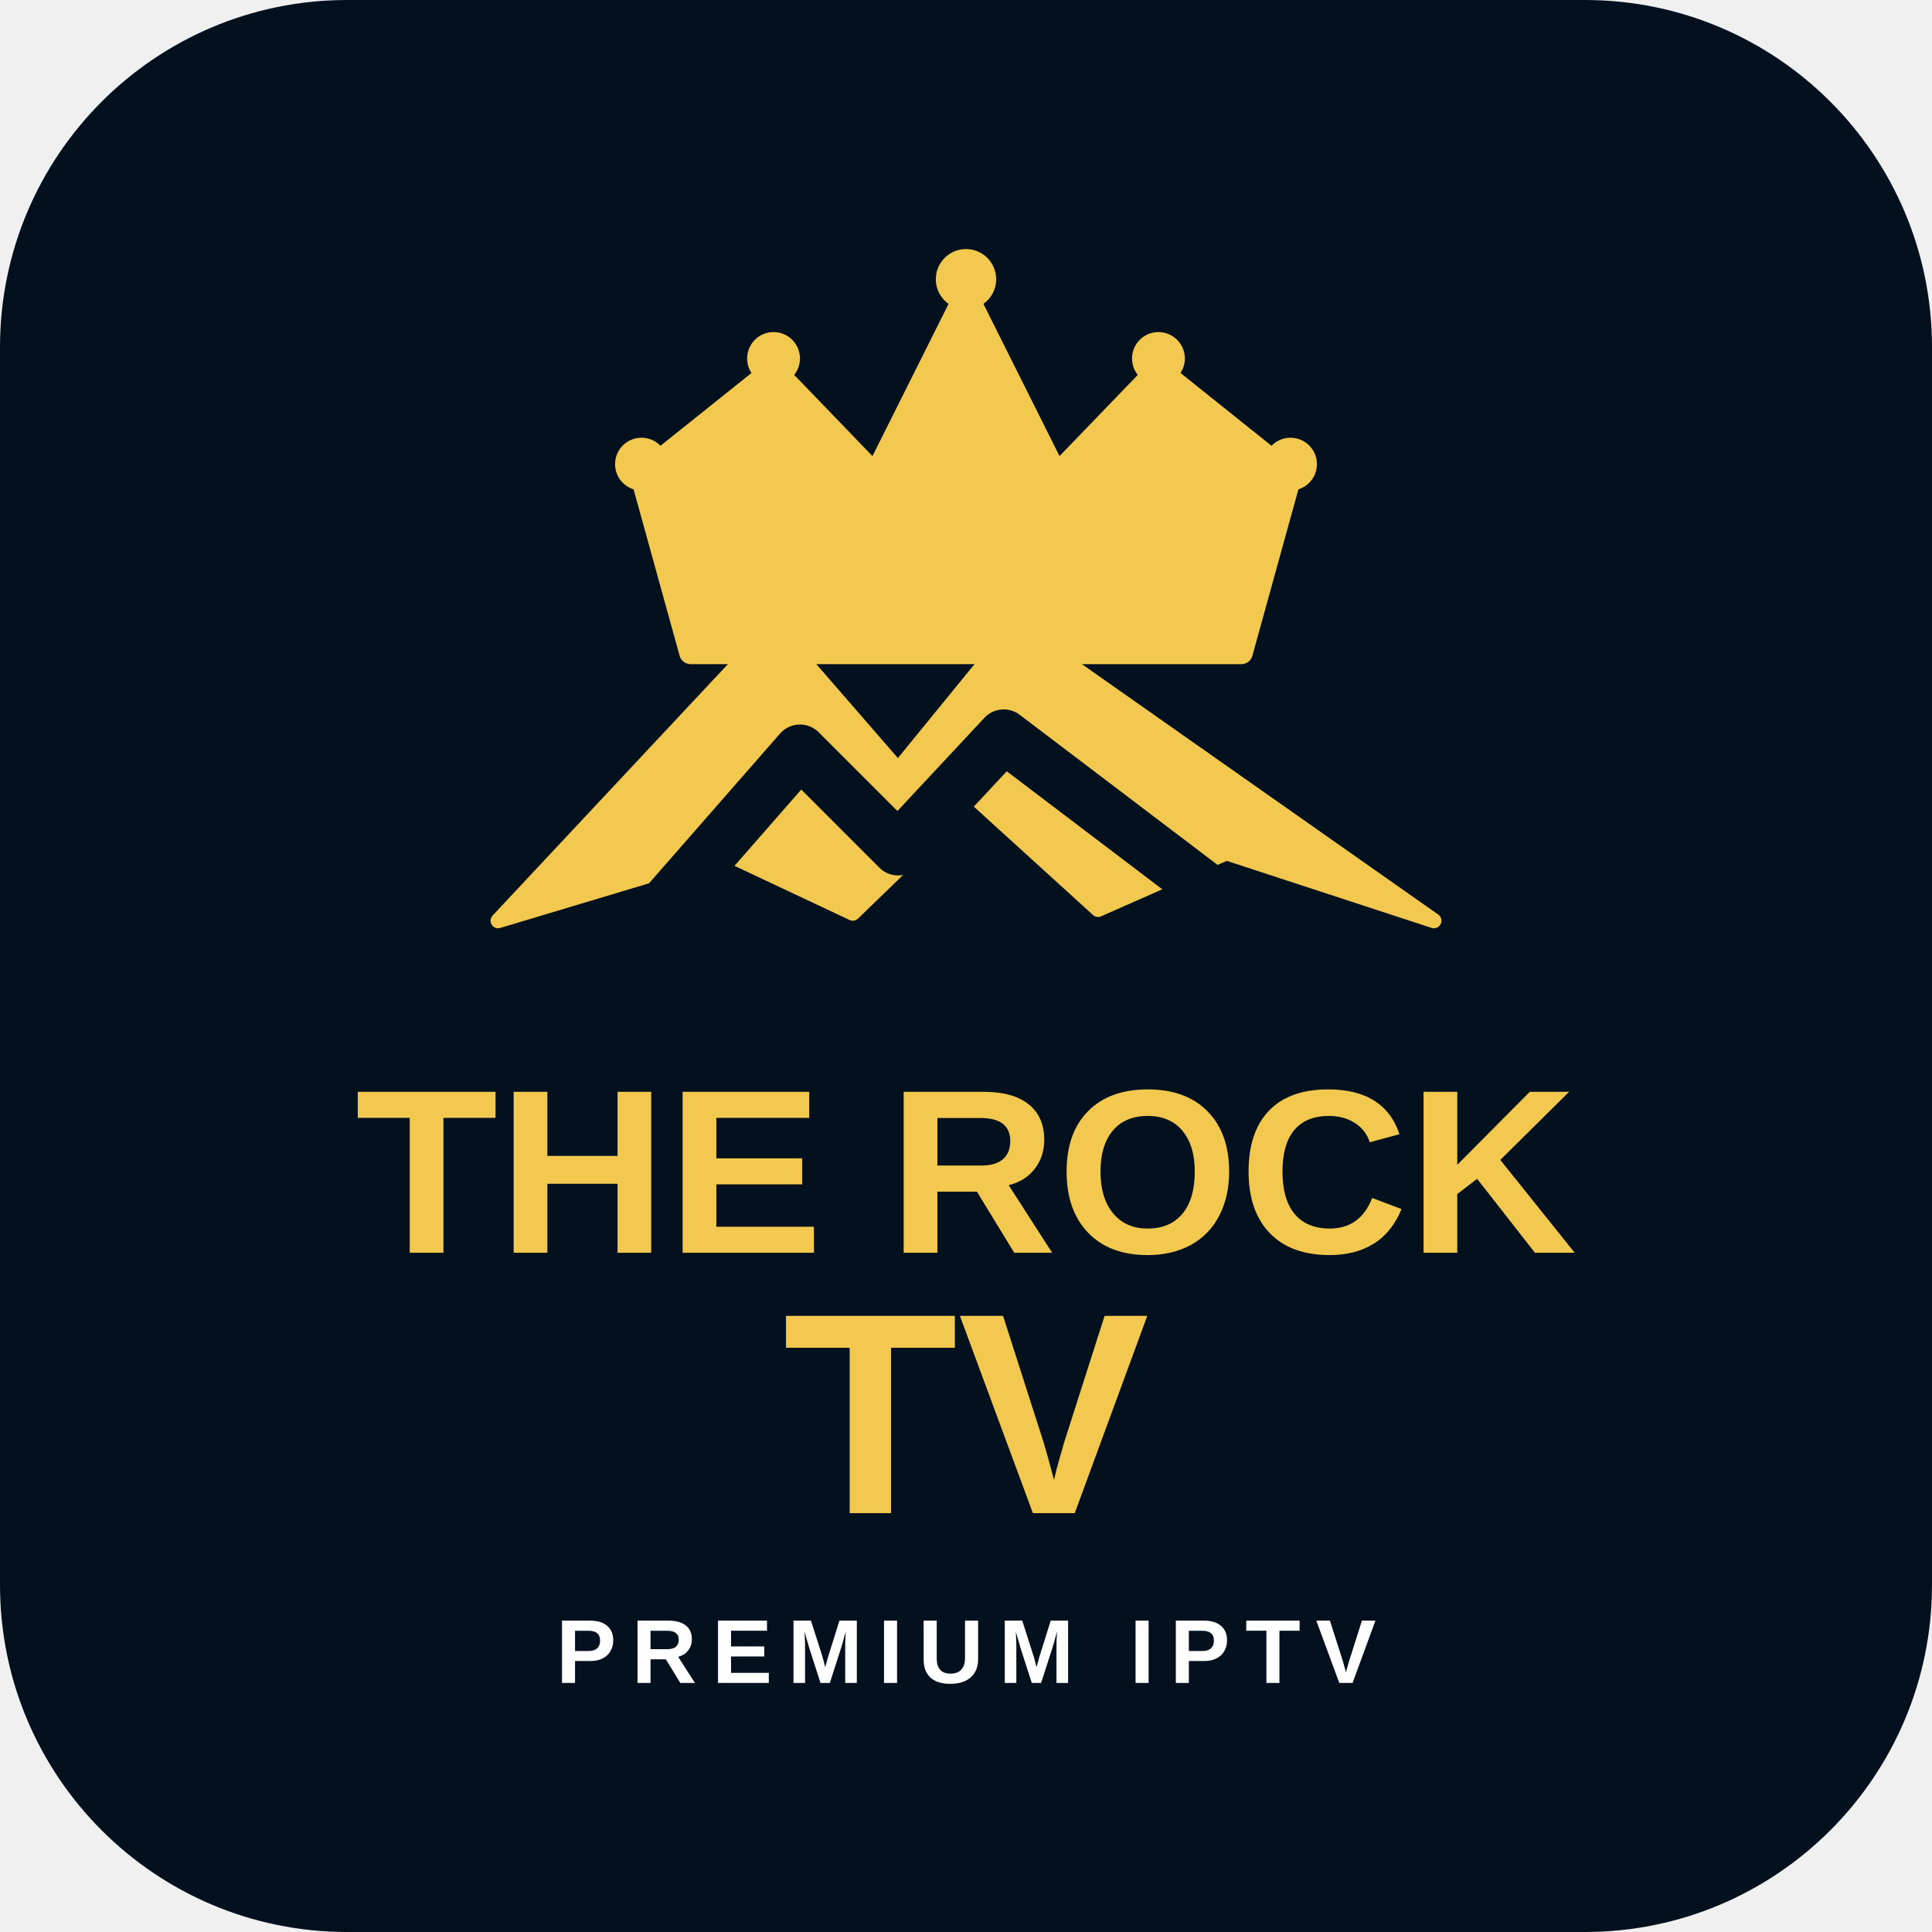
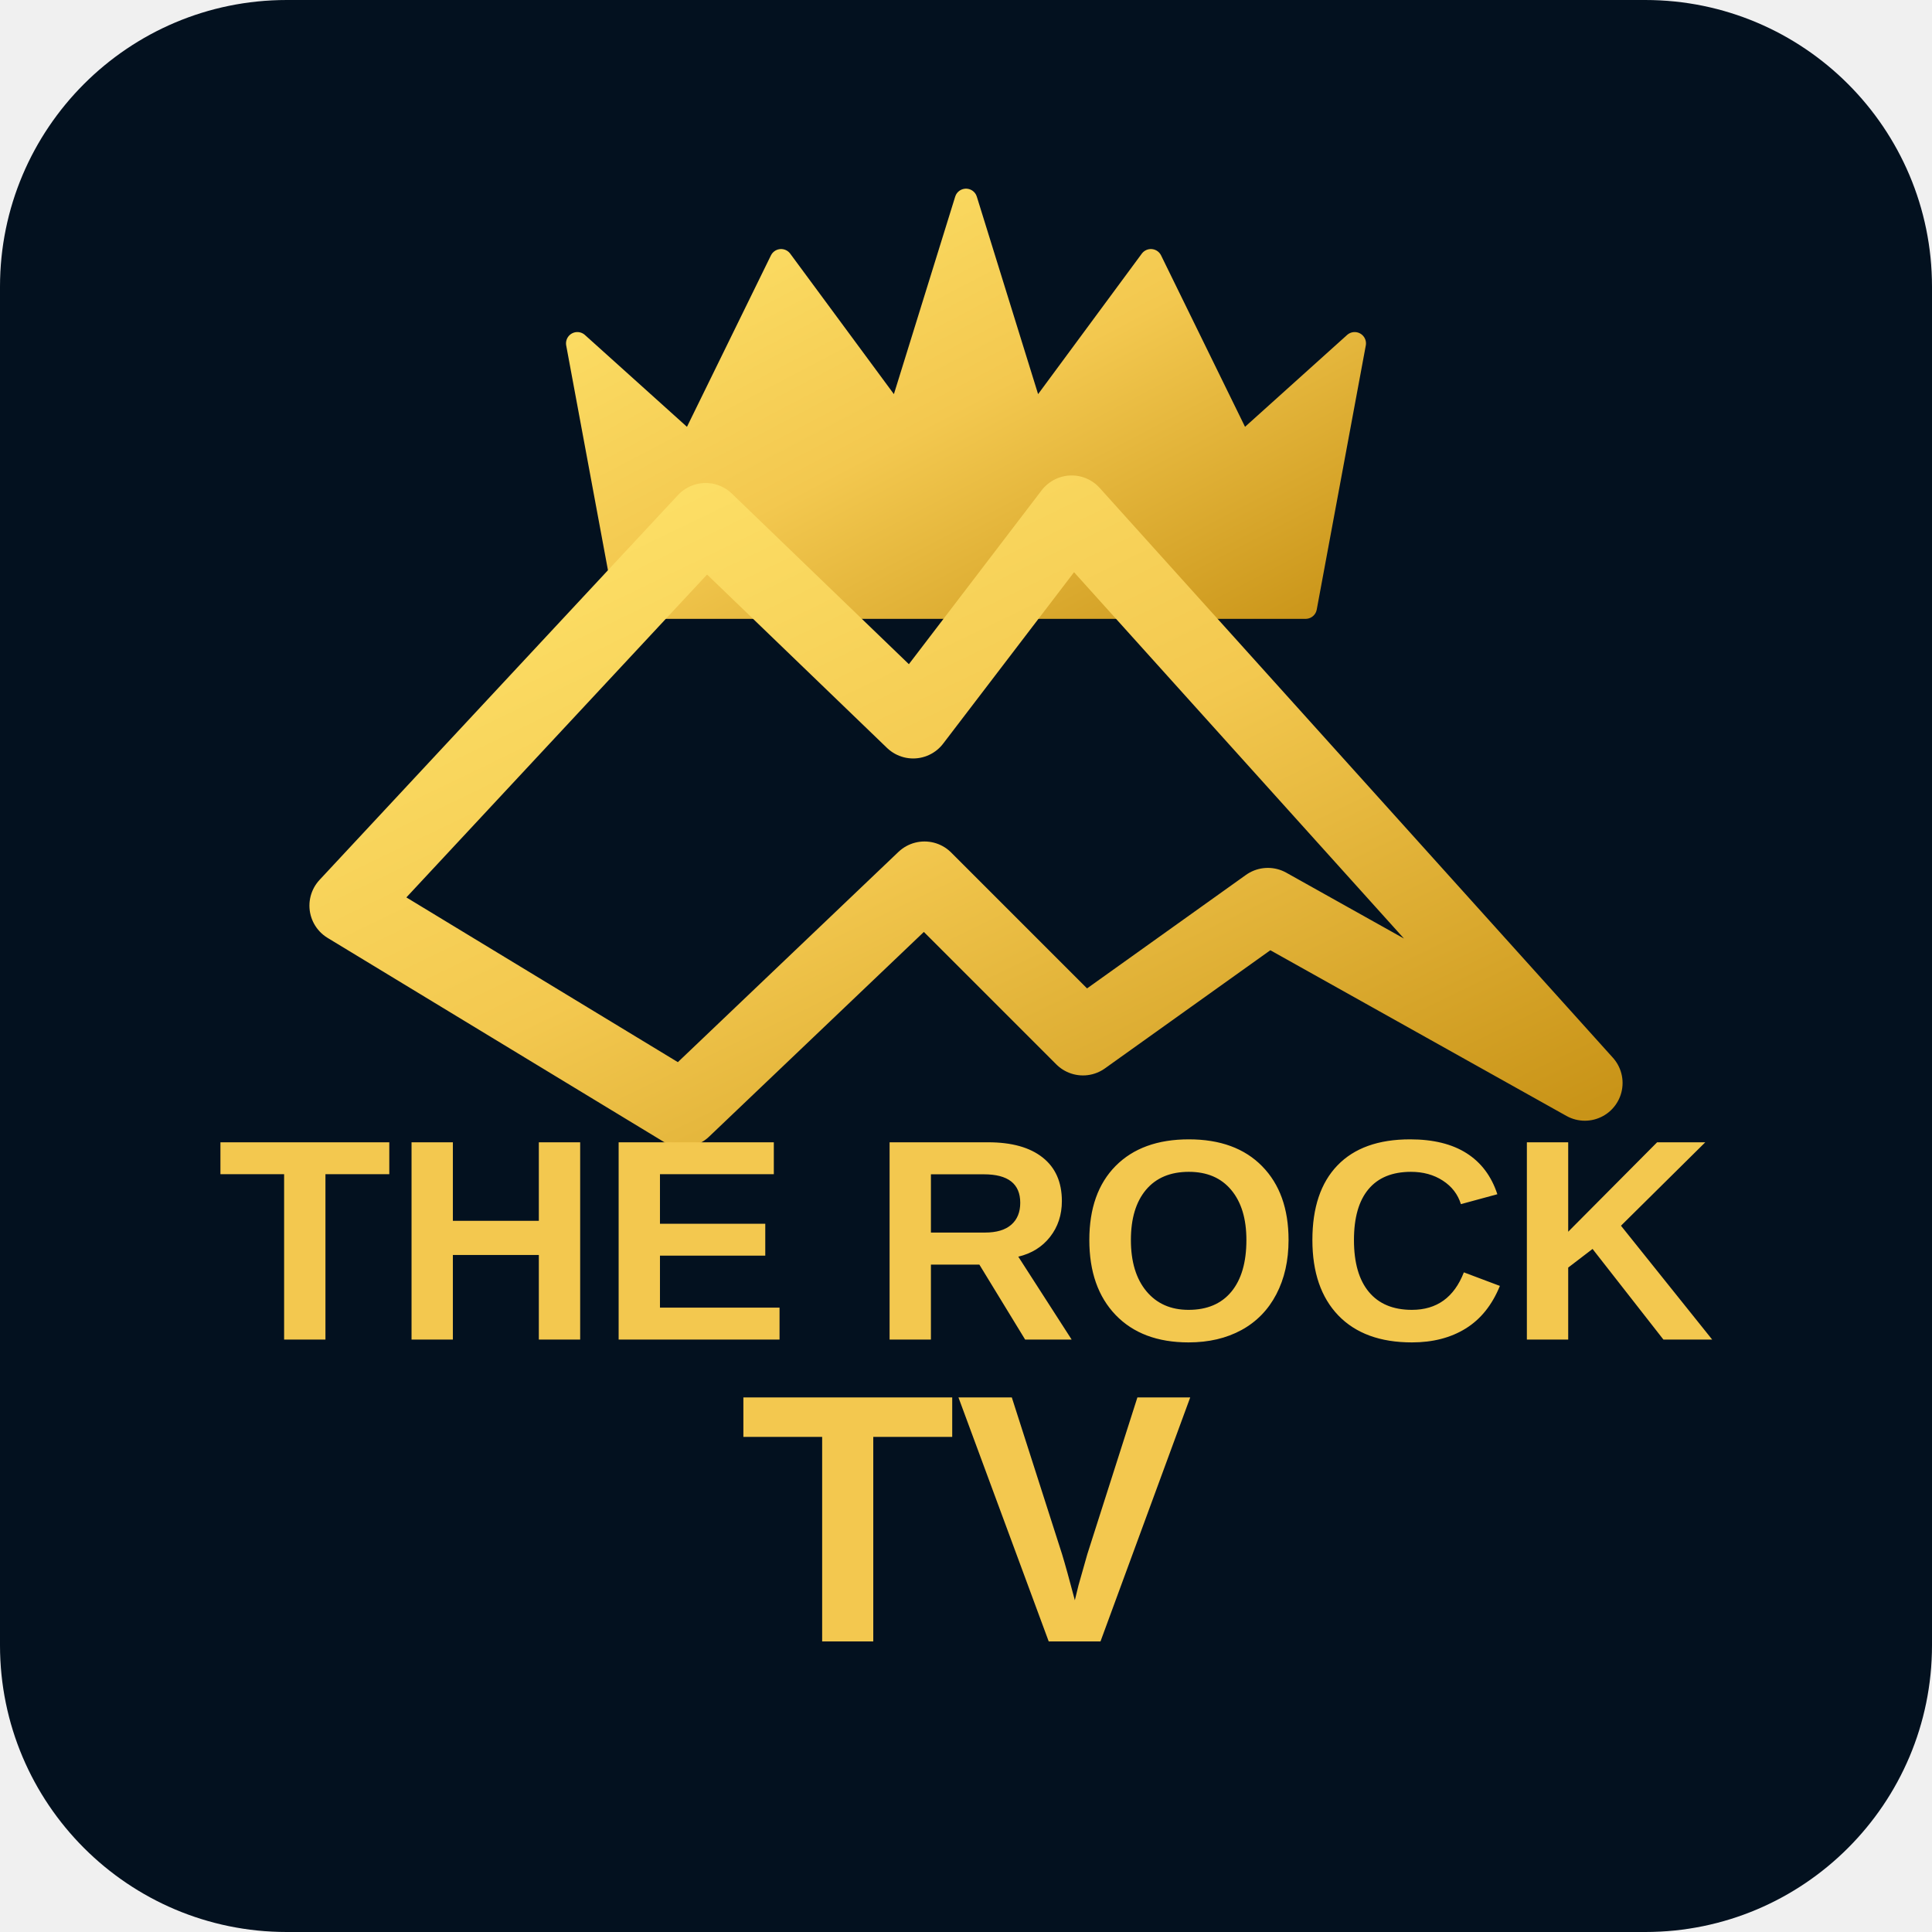
<svg xmlns="http://www.w3.org/2000/svg" viewBox="0 0 512 512">
-   <rect width="512" height="512" rx="92" fill="#03111f" />
-   <g fill="none" stroke="#f3c84f" stroke-linecap="round" stroke-linejoin="round">
-     <path d="M170 126 L205 98 L232 126 L256 78 L280 126 L307 98 L342 126 L329 173 L183 173 Z" fill="#f3c84f" stroke-width="6" />
-     <circle cx="170" cy="123" r="7" fill="#f3c84f" stroke="none" />
-     <circle cx="205" cy="95" r="7" fill="#f3c84f" stroke="none" />
-     <circle cx="256" cy="74" r="8" fill="#f3c84f" stroke="none" />
-     <circle cx="307" cy="95" r="7" fill="#f3c84f" stroke="none" />
-     <circle cx="342" cy="123" r="7" fill="#f3c84f" stroke="none" />
-     <path d="M132 244 L205 166 L238 204 L269 166 L380 244 L325 226 L291 241 L258 211 L226 242 L192 226 Z" fill="#f3c84f" stroke-width="4" />
-     <path d="M177 239 L212 199 L238 225 L266 195 L324 239" stroke="#03111f" stroke-width="14" />
+   <defs>
+     <linearGradient id="g" x1="0" y1="0" x2="1" y2="1">
+       <stop offset="0" stop-color="#ffe56c" />
+       <stop offset="0.5" stop-color="#f3c84f" />
+       <stop offset="1" stop-color="#c99418" />
+     </linearGradient>
+   </defs>
+   <rect width="512" height="512" rx="76" fill="#03111f" />
+   <g fill="url(#g)" stroke="url(#g)" stroke-linejoin="round">
+     <path d="M153 91l30 27 24-49 31 42 18-58 18 58 31-42 24 49 30-27-13 70H166z" stroke-width="6" />
+     <path d="M92 240l95-102 55 53 42-55 136 151-84-47-49 35-42-42-64 61z" fill="none" stroke-width="20" stroke-linecap="round" />
  </g>
-   <text x="256" y="332" text-anchor="middle" font-family="Arial,Helvetica,sans-serif" font-size="62" font-weight="900" fill="#f3c84f">THE ROCK</text>
-   <text x="256" y="401" text-anchor="middle" font-family="Arial,Helvetica,sans-serif" font-size="76" font-weight="900" fill="#f3c84f">TV</text>
-   <text x="256" y="446" text-anchor="middle" font-family="Arial,Helvetica,sans-serif" font-size="24" font-weight="700" letter-spacing="4" fill="#ffffff">PREMIUM IPTV</text>
+   <text x="256" y="355" text-anchor="middle" font-family="Arial,Helvetica,sans-serif" font-size="76" font-weight="900" fill="#f3c84f">THE ROCK</text>
+   <text x="256" y="435" text-anchor="middle" font-family="Arial,Helvetica,sans-serif" font-size="94" font-weight="900" fill="#f3c84f">TV</text>
</svg>
